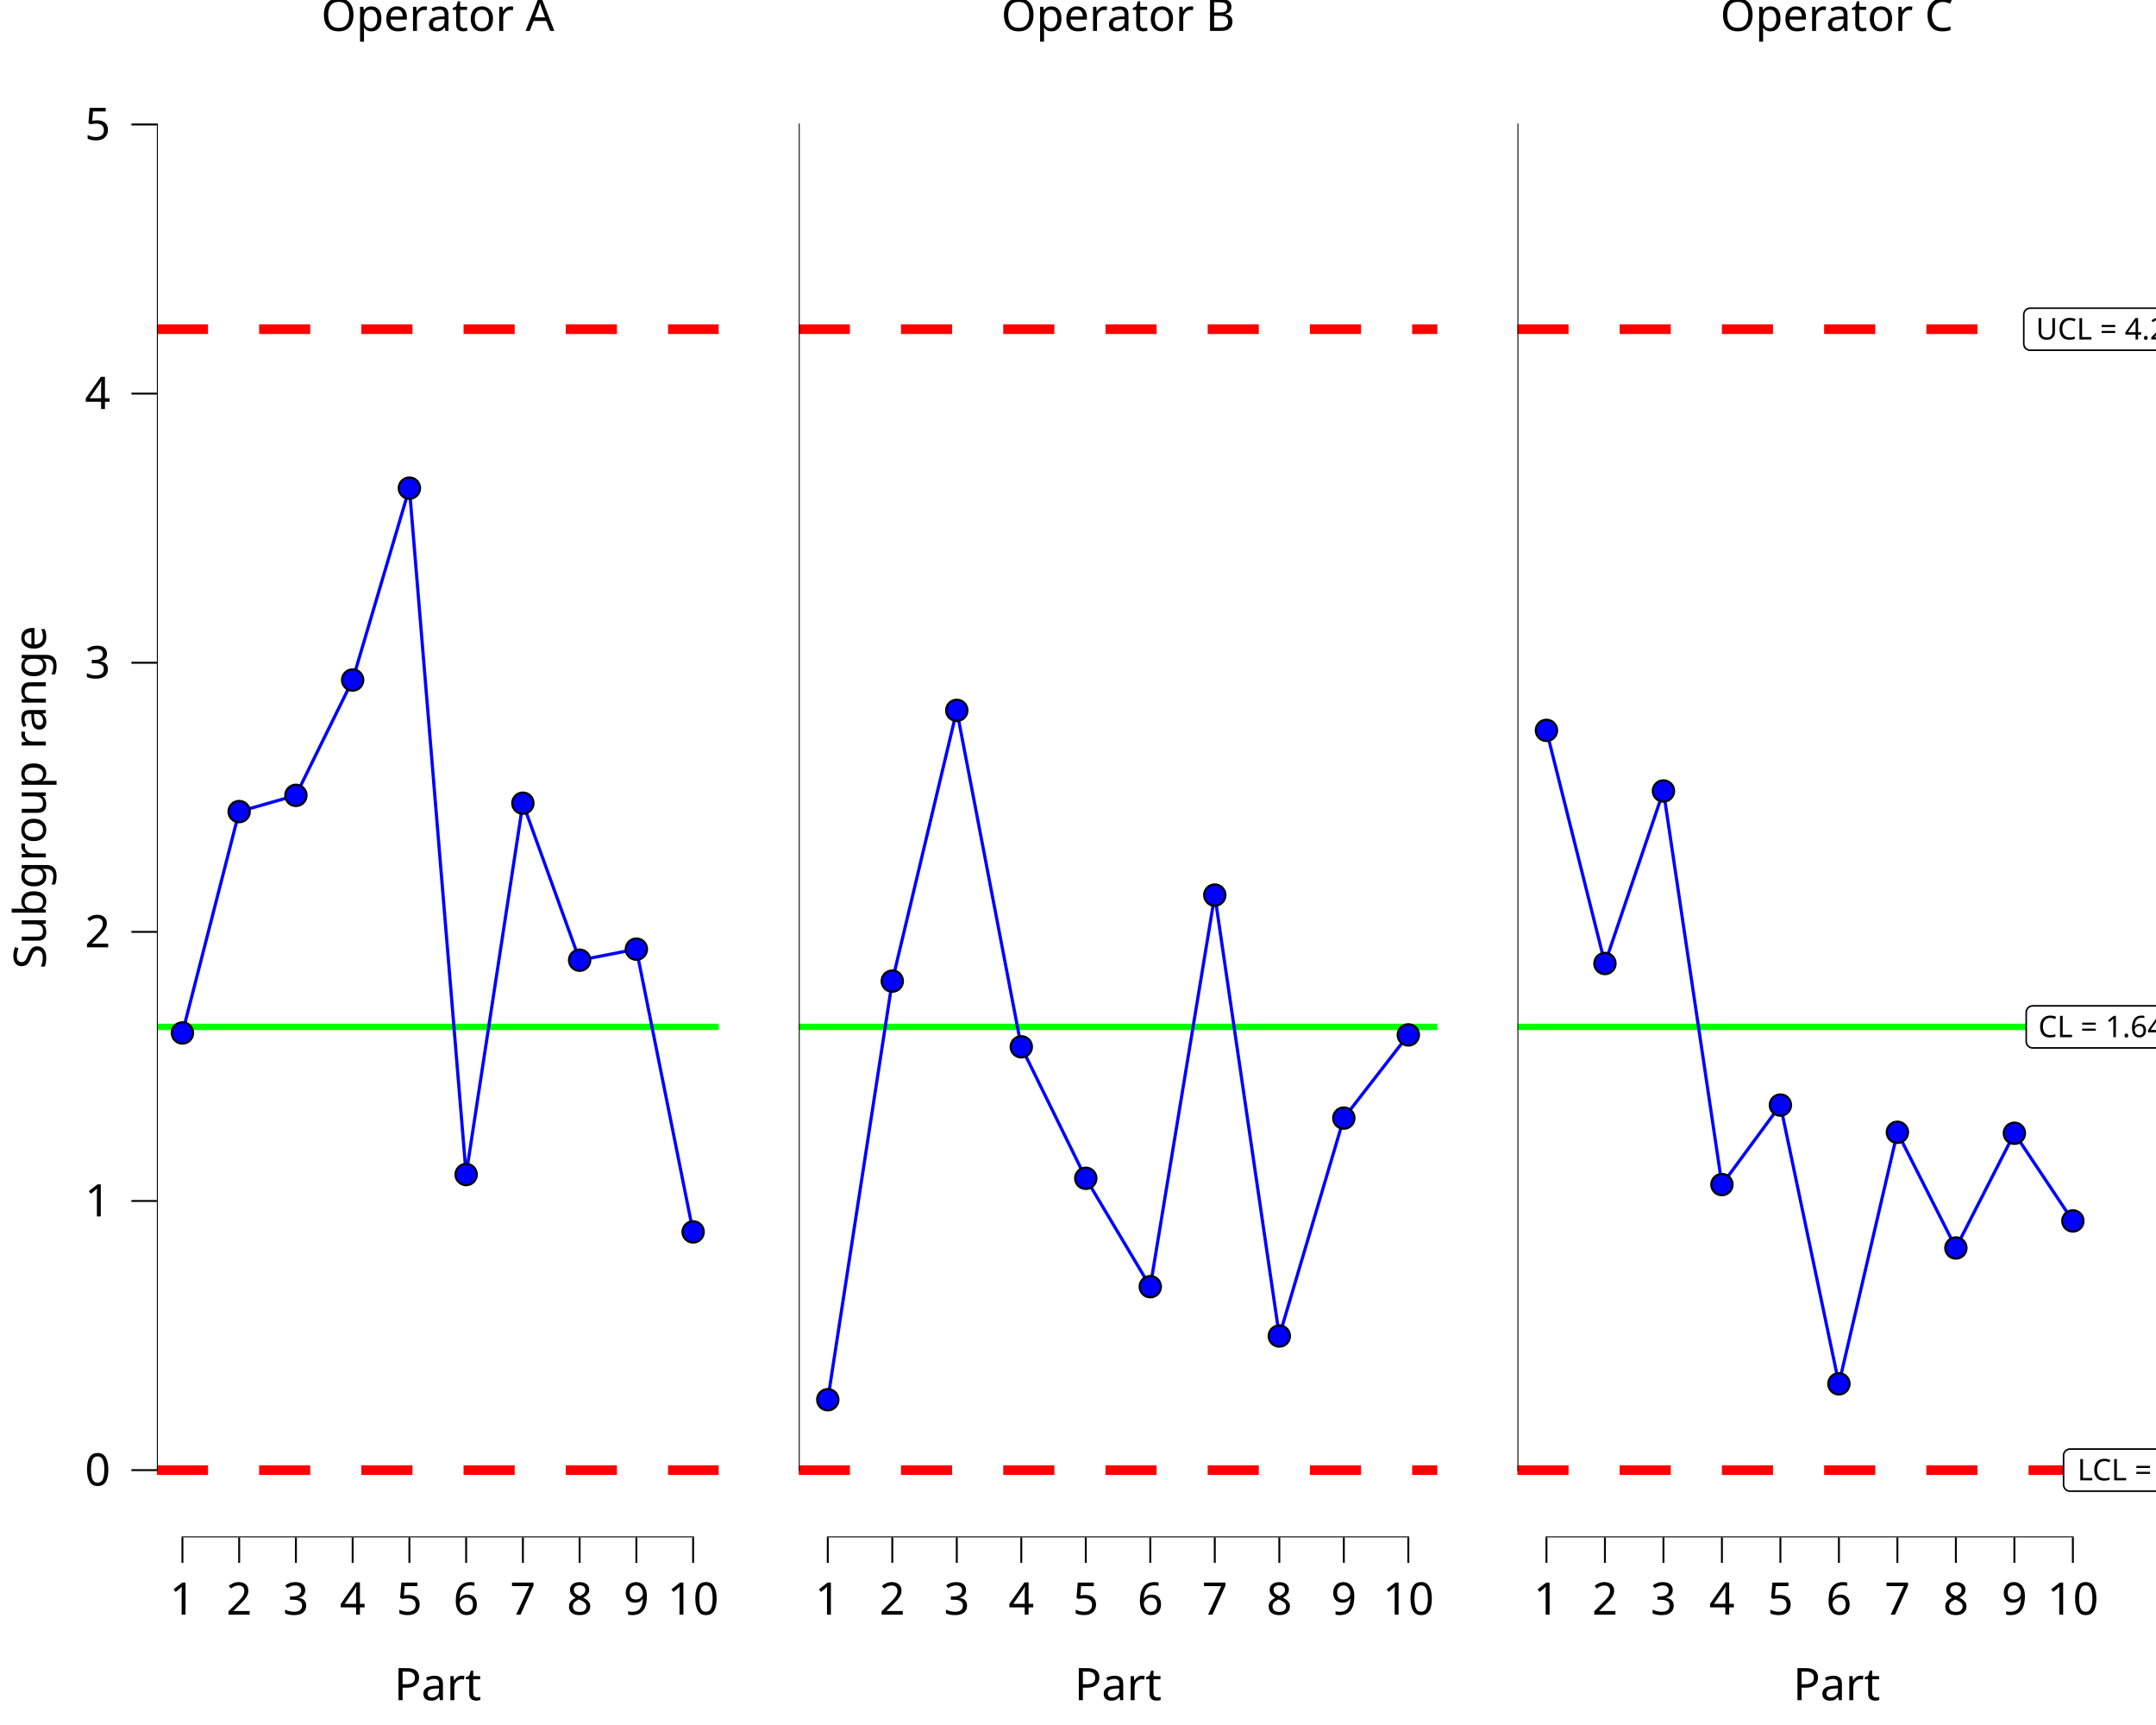
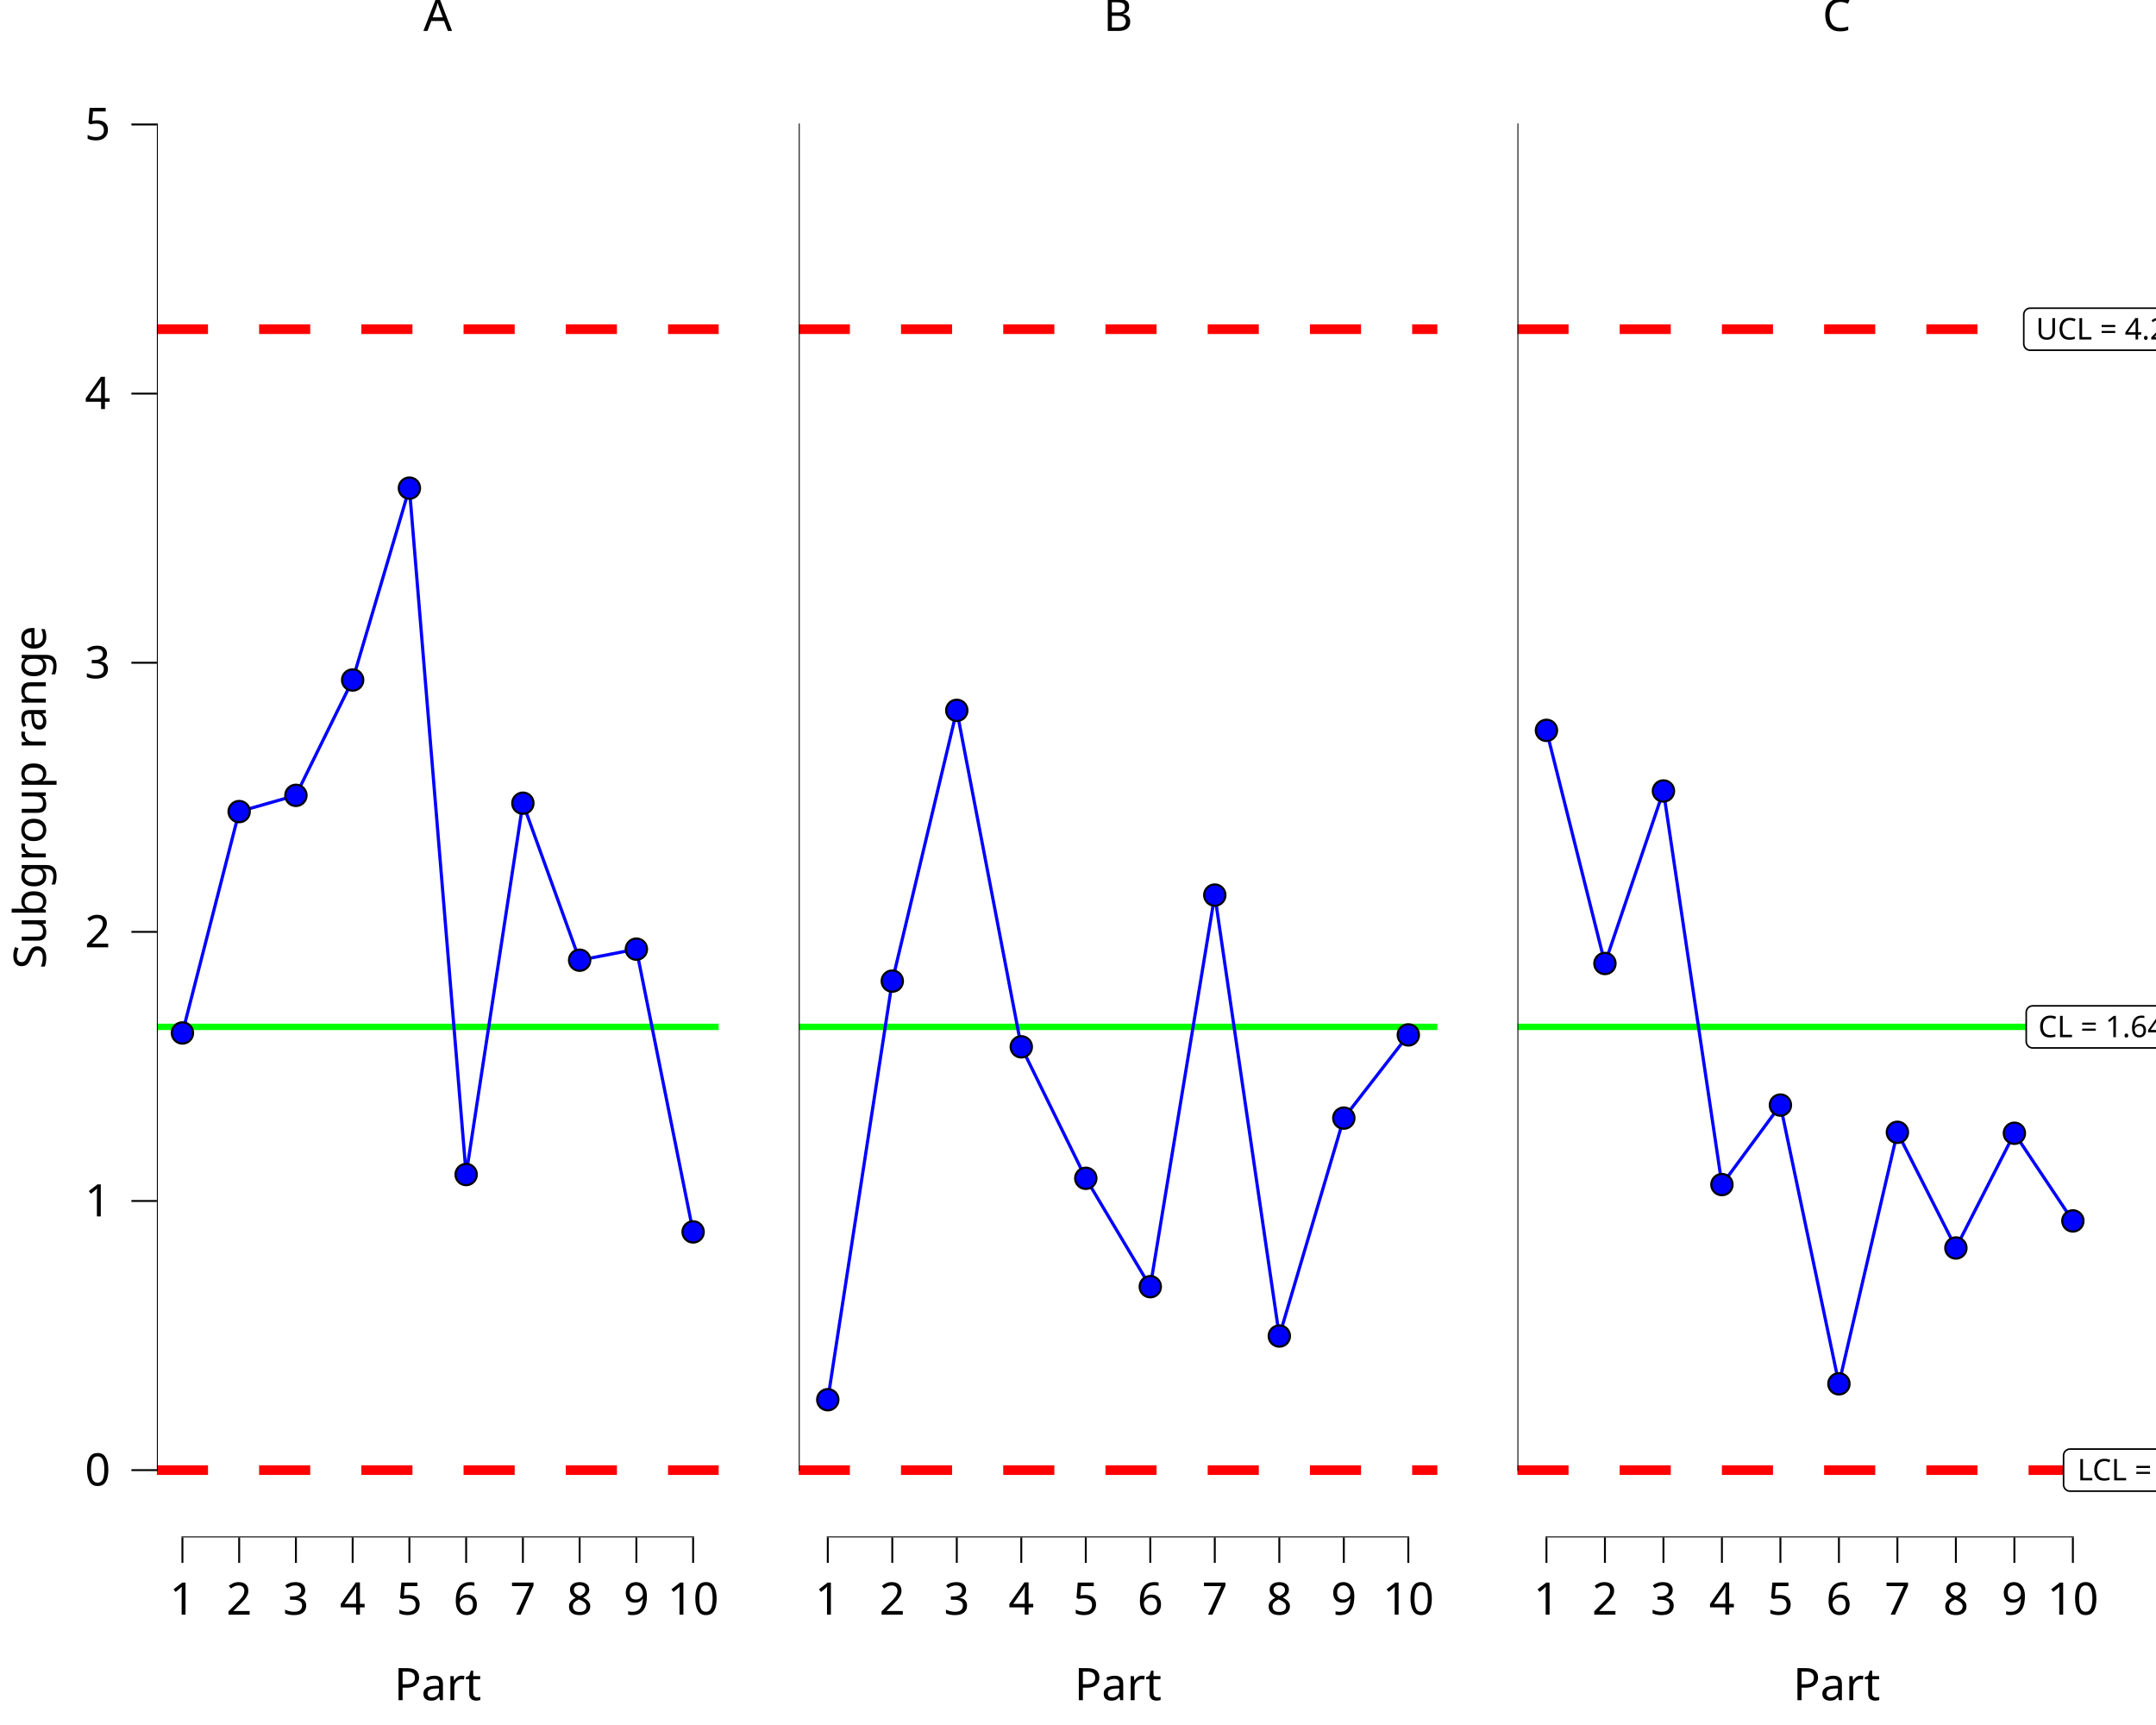
<svg xmlns="http://www.w3.org/2000/svg" class="svglite" data-engine-version="2.0" width="720.00pt" height="576.00pt" viewBox="0 0 720.00 576.00">
  <defs>
    <style type="text/css">
    .svglite line, .svglite polyline, .svglite polygon, .svglite path, .svglite rect, .svglite circle {
      fill: none;
      stroke: #000000;
      stroke-linecap: round;
      stroke-linejoin: round;
      stroke-miterlimit: 10.00;
    }
  </style>
  </defs>
  <rect width="100%" height="100%" style="stroke: none; fill: #FFFFFF;" />
  <defs>
    <clipPath id="cpMC4wMHw3MjAuMDB8MC4wMHw1NzYuMDA=">
      <rect x="0.00" y="0.00" width="720.00" height="576.00" />
    </clipPath>
  </defs>
  <g clip-path="url(#cpMC4wMHw3MjAuMDB8MC4wMHw1NzYuMDA=)">
</g>
  <defs>
    <clipPath id="cpMC4wMHwyNDAuMDB8MC4wMHw1NzYuMDA=">
      <rect x="0.00" y="0.00" width="240.00" height="576.00" />
    </clipPath>
  </defs>
  <g clip-path="url(#cpMC4wMHwyNDAuMDB8MC4wMHw1NzYuMDA=)">
    <rect x="0.00" y="0.00" width="240.00" height="576.00" style="stroke-width: 10.67; stroke: none;" />
  </g>
  <g clip-path="url(#cpMC4wMHw3MjAuMDB8MC4wMHw1NzYuMDA=)">
</g>
  <defs>
    <clipPath id="cpNTIuMzl8MjQwLjAwfDE5LjEwfDUxMy4zNQ==">
      <rect x="52.39" y="19.10" width="187.61" height="494.25" />
    </clipPath>
  </defs>
  <g clip-path="url(#cpNTIuMzl8MjQwLjAwfDE5LjEwfDUxMy4zNQ==)">
    <rect x="52.39" y="19.10" width="187.61" height="494.25" style="stroke-width: 10.67; stroke: none;" />
    <line x1="52.39" y1="342.89" x2="240.00" y2="342.89" style="stroke-width: 2.13; stroke: #00FF00; stroke-linecap: butt;" />
    <line x1="52.39" y1="109.93" x2="240.00" y2="109.93" style="stroke-width: 3.20; stroke: #FF0000; stroke-dasharray: 17.07,17.07; stroke-linecap: butt;" />
    <line x1="52.39" y1="490.89" x2="240.00" y2="490.89" style="stroke-width: 3.20; stroke: #FF0000; stroke-dasharray: 17.07,17.07; stroke-linecap: butt;" />
    <polyline points="60.92,344.92 79.87,271.00 98.82,265.58 117.77,227.06 136.72,162.99 155.67,392.19 174.62,268.20 193.57,320.62 212.52,316.93 231.47,411.35 " style="stroke-width: 1.07; stroke: #0000FF; stroke-linecap: butt;" />
    <line x1="60.60" y1="513.35" x2="231.79" y2="513.35" style="stroke-width: 0.64; stroke-linecap: butt;" />
    <line x1="52.39" y1="491.20" x2="52.39" y2="41.25" style="stroke-width: 0.64; stroke-linecap: butt;" />
    <circle cx="60.92" cy="344.92" r="3.56" style="stroke-width: 0.71; fill: #0000FF;" />
    <circle cx="79.87" cy="271.00" r="3.56" style="stroke-width: 0.71; fill: #0000FF;" />
    <circle cx="98.82" cy="265.58" r="3.56" style="stroke-width: 0.71; fill: #0000FF;" />
    <circle cx="117.77" cy="227.06" r="3.56" style="stroke-width: 0.71; fill: #0000FF;" />
    <circle cx="136.72" cy="162.99" r="3.56" style="stroke-width: 0.71; fill: #0000FF;" />
    <circle cx="155.67" cy="392.19" r="3.56" style="stroke-width: 0.71; fill: #0000FF;" />
    <circle cx="174.62" cy="268.20" r="3.56" style="stroke-width: 0.71; fill: #0000FF;" />
    <circle cx="193.57" cy="320.62" r="3.56" style="stroke-width: 0.71; fill: #0000FF;" />
    <circle cx="212.52" cy="316.93" r="3.56" style="stroke-width: 0.71; fill: #0000FF;" />
    <circle cx="231.47" cy="411.35" r="3.56" style="stroke-width: 0.71; fill: #0000FF;" />
    <rect x="52.39" y="19.10" width="187.61" height="494.25" style="stroke-width: 0.00; stroke: none;" />
  </g>
  <g clip-path="url(#cpMC4wMHw3MjAuMDB8MC4wMHw1NzYuMDA=)">
    <polyline points="52.39,513.35 52.39,19.10 " style="stroke-width: 0.00; stroke: none; stroke-linecap: butt;" />
    <text x="36.91" y="496.05" text-anchor="end" style="font-size: 15.00px; font-family: sans;" textLength="8.34px" lengthAdjust="spacingAndGlyphs">0</text>
    <text x="36.91" y="406.18" text-anchor="end" style="font-size: 15.00px; font-family: sans;" textLength="8.34px" lengthAdjust="spacingAndGlyphs">1</text>
    <text x="36.91" y="316.32" text-anchor="end" style="font-size: 15.00px; font-family: sans;" textLength="8.34px" lengthAdjust="spacingAndGlyphs">2</text>
    <text x="36.91" y="226.46" text-anchor="end" style="font-size: 15.00px; font-family: sans;" textLength="8.34px" lengthAdjust="spacingAndGlyphs">3</text>
    <text x="36.91" y="136.59" text-anchor="end" style="font-size: 15.00px; font-family: sans;" textLength="8.34px" lengthAdjust="spacingAndGlyphs">4</text>
    <text x="36.91" y="46.73" text-anchor="end" style="font-size: 15.00px; font-family: sans;" textLength="8.34px" lengthAdjust="spacingAndGlyphs">5</text>
    <polyline points="43.88,490.89 52.39,490.89 " style="stroke-width: 0.64; stroke-linecap: butt;" />
    <polyline points="43.88,401.02 52.39,401.02 " style="stroke-width: 0.64; stroke-linecap: butt;" />
    <polyline points="43.88,311.16 52.39,311.16 " style="stroke-width: 0.64; stroke-linecap: butt;" />
    <polyline points="43.88,221.30 52.39,221.30 " style="stroke-width: 0.64; stroke-linecap: butt;" />
    <polyline points="43.88,131.43 52.39,131.43 " style="stroke-width: 0.64; stroke-linecap: butt;" />
    <polyline points="43.88,41.57 52.39,41.57 " style="stroke-width: 0.64; stroke-linecap: butt;" />
    <polyline points="52.39,513.35 240.00,513.35 " style="stroke-width: 0.00; stroke: none; stroke-linecap: butt;" />
    <polyline points="60.92,521.85 60.92,513.35 " style="stroke-width: 0.64; stroke-linecap: butt;" />
    <polyline points="79.87,521.85 79.87,513.35 " style="stroke-width: 0.64; stroke-linecap: butt;" />
    <polyline points="98.82,521.85 98.82,513.35 " style="stroke-width: 0.64; stroke-linecap: butt;" />
    <polyline points="117.77,521.85 117.77,513.35 " style="stroke-width: 0.64; stroke-linecap: butt;" />
    <polyline points="136.72,521.85 136.72,513.35 " style="stroke-width: 0.64; stroke-linecap: butt;" />
    <polyline points="155.67,521.85 155.67,513.35 " style="stroke-width: 0.64; stroke-linecap: butt;" />
    <polyline points="174.62,521.85 174.62,513.35 " style="stroke-width: 0.64; stroke-linecap: butt;" />
    <polyline points="193.57,521.85 193.57,513.35 " style="stroke-width: 0.64; stroke-linecap: butt;" />
    <polyline points="212.52,521.85 212.52,513.35 " style="stroke-width: 0.64; stroke-linecap: butt;" />
    <polyline points="231.47,521.85 231.47,513.35 " style="stroke-width: 0.64; stroke-linecap: butt;" />
    <text x="60.92" y="539.15" text-anchor="middle" style="font-size: 15.00px; font-family: sans;" textLength="8.34px" lengthAdjust="spacingAndGlyphs">1</text>
    <text x="79.87" y="539.15" text-anchor="middle" style="font-size: 15.00px; font-family: sans;" textLength="8.34px" lengthAdjust="spacingAndGlyphs">2</text>
    <text x="98.82" y="539.15" text-anchor="middle" style="font-size: 15.00px; font-family: sans;" textLength="8.34px" lengthAdjust="spacingAndGlyphs">3</text>
    <text x="117.77" y="539.15" text-anchor="middle" style="font-size: 15.00px; font-family: sans;" textLength="8.34px" lengthAdjust="spacingAndGlyphs">4</text>
    <text x="136.72" y="539.15" text-anchor="middle" style="font-size: 15.00px; font-family: sans;" textLength="8.34px" lengthAdjust="spacingAndGlyphs">5</text>
    <text x="155.67" y="539.15" text-anchor="middle" style="font-size: 15.00px; font-family: sans;" textLength="8.34px" lengthAdjust="spacingAndGlyphs">6</text>
    <text x="174.62" y="539.15" text-anchor="middle" style="font-size: 15.00px; font-family: sans;" textLength="8.34px" lengthAdjust="spacingAndGlyphs">7</text>
    <text x="193.57" y="539.15" text-anchor="middle" style="font-size: 15.00px; font-family: sans;" textLength="8.34px" lengthAdjust="spacingAndGlyphs">8</text>
    <text x="212.52" y="539.15" text-anchor="middle" style="font-size: 15.00px; font-family: sans;" textLength="8.34px" lengthAdjust="spacingAndGlyphs">9</text>
    <text x="231.47" y="539.15" text-anchor="middle" style="font-size: 15.00px; font-family: sans;" textLength="16.69px" lengthAdjust="spacingAndGlyphs">10</text>
    <text x="146.19" y="567.72" text-anchor="middle" style="font-size: 15.00px; font-family: sans;" textLength="27.51px" lengthAdjust="spacingAndGlyphs">Part</text>
    <text transform="translate(15.30,266.23) rotate(-90)" text-anchor="middle" style="font-size: 15.00px; font-family: sans;" textLength="107.60px" lengthAdjust="spacingAndGlyphs">Subgroup range</text>
-     <text x="146.19" y="10.32" text-anchor="middle" style="font-size: 15.00px; font-family: sans;" textLength="73.38px" lengthAdjust="spacingAndGlyphs">Operator A</text>
+     <text x="146.19" y="10.32" text-anchor="middle" style="font-size: 15.00px; font-family: sans;" textLength="10.01px" lengthAdjust="spacingAndGlyphs">A</text>
  </g>
  <defs>
    <clipPath id="cpMjQwLjAwfDQ4MC4wMHwwLjAwfDU3Ni4wMA==">
      <rect x="240.00" y="0.00" width="240.00" height="576.00" />
    </clipPath>
  </defs>
  <g clip-path="url(#cpMjQwLjAwfDQ4MC4wMHwwLjAwfDU3Ni4wMA==)">
    <rect x="240.00" y="0.00" width="240.00" height="576.00" style="stroke-width: 10.67; stroke: none;" />
  </g>
  <g clip-path="url(#cpMC4wMHw3MjAuMDB8MC4wMHw1NzYuMDA=)">
</g>
  <defs>
    <clipPath id="cpMjY2Ljc1fDQ4MC4wMHwxOS4xMHw1MTMuMzU=">
      <rect x="266.75" y="19.10" width="213.25" height="494.25" />
    </clipPath>
  </defs>
  <g clip-path="url(#cpMjY2Ljc1fDQ4MC4wMHwxOS4xMHw1MTMuMzU=)">
    <rect x="266.75" y="19.10" width="213.25" height="494.25" style="stroke-width: 10.67; stroke: none;" />
    <line x1="266.75" y1="342.89" x2="480.00" y2="342.89" style="stroke-width: 2.13; stroke: #00FF00; stroke-linecap: butt;" />
    <line x1="266.75" y1="109.93" x2="480.00" y2="109.93" style="stroke-width: 3.20; stroke: #FF0000; stroke-dasharray: 17.07,17.07; stroke-linecap: butt;" />
    <line x1="266.75" y1="490.89" x2="480.00" y2="490.89" style="stroke-width: 3.20; stroke: #FF0000; stroke-dasharray: 17.07,17.07; stroke-linecap: butt;" />
    <polyline points="276.44,467.38 297.98,327.60 319.52,237.20 341.06,349.55 362.60,393.45 384.14,429.64 405.68,298.88 427.23,446.12 448.77,373.35 470.31,345.57 " style="stroke-width: 1.07; stroke: #0000FF; stroke-linecap: butt;" />
    <line x1="276.12" y1="513.35" x2="470.63" y2="513.35" style="stroke-width: 0.64; stroke-linecap: butt;" />
    <line x1="266.75" y1="491.20" x2="266.75" y2="41.25" style="stroke-width: 0.64; stroke-linecap: butt;" />
    <circle cx="276.44" cy="467.38" r="3.56" style="stroke-width: 0.71; fill: #0000FF;" />
    <circle cx="297.98" cy="327.60" r="3.56" style="stroke-width: 0.71; fill: #0000FF;" />
    <circle cx="319.52" cy="237.20" r="3.56" style="stroke-width: 0.71; fill: #0000FF;" />
    <circle cx="341.06" cy="349.55" r="3.56" style="stroke-width: 0.71; fill: #0000FF;" />
    <circle cx="362.60" cy="393.45" r="3.56" style="stroke-width: 0.71; fill: #0000FF;" />
    <circle cx="384.14" cy="429.64" r="3.56" style="stroke-width: 0.71; fill: #0000FF;" />
    <circle cx="405.68" cy="298.88" r="3.56" style="stroke-width: 0.71; fill: #0000FF;" />
    <circle cx="427.23" cy="446.12" r="3.56" style="stroke-width: 0.71; fill: #0000FF;" />
    <circle cx="448.77" cy="373.35" r="3.56" style="stroke-width: 0.71; fill: #0000FF;" />
    <circle cx="470.31" cy="345.57" r="3.56" style="stroke-width: 0.71; fill: #0000FF;" />
    <rect x="266.75" y="19.10" width="213.25" height="494.25" style="stroke-width: 0.00; stroke: none;" />
  </g>
  <g clip-path="url(#cpMC4wMHw3MjAuMDB8MC4wMHw1NzYuMDA=)">
    <polyline points="266.75,513.35 480.00,513.35 " style="stroke-width: 0.00; stroke: none; stroke-linecap: butt;" />
    <polyline points="276.44,521.85 276.44,513.35 " style="stroke-width: 0.64; stroke-linecap: butt;" />
    <polyline points="297.98,521.85 297.98,513.35 " style="stroke-width: 0.64; stroke-linecap: butt;" />
    <polyline points="319.52,521.85 319.52,513.35 " style="stroke-width: 0.64; stroke-linecap: butt;" />
    <polyline points="341.06,521.85 341.06,513.35 " style="stroke-width: 0.64; stroke-linecap: butt;" />
    <polyline points="362.60,521.85 362.60,513.35 " style="stroke-width: 0.64; stroke-linecap: butt;" />
    <polyline points="384.14,521.85 384.14,513.35 " style="stroke-width: 0.64; stroke-linecap: butt;" />
    <polyline points="405.68,521.85 405.68,513.35 " style="stroke-width: 0.64; stroke-linecap: butt;" />
    <polyline points="427.23,521.85 427.23,513.35 " style="stroke-width: 0.64; stroke-linecap: butt;" />
    <polyline points="448.77,521.85 448.77,513.35 " style="stroke-width: 0.64; stroke-linecap: butt;" />
    <polyline points="470.31,521.85 470.31,513.35 " style="stroke-width: 0.64; stroke-linecap: butt;" />
    <text x="276.44" y="539.15" text-anchor="middle" style="font-size: 15.00px; font-family: sans;" textLength="8.34px" lengthAdjust="spacingAndGlyphs">1</text>
    <text x="297.98" y="539.15" text-anchor="middle" style="font-size: 15.00px; font-family: sans;" textLength="8.34px" lengthAdjust="spacingAndGlyphs">2</text>
    <text x="319.52" y="539.15" text-anchor="middle" style="font-size: 15.00px; font-family: sans;" textLength="8.34px" lengthAdjust="spacingAndGlyphs">3</text>
    <text x="341.06" y="539.15" text-anchor="middle" style="font-size: 15.00px; font-family: sans;" textLength="8.34px" lengthAdjust="spacingAndGlyphs">4</text>
    <text x="362.60" y="539.15" text-anchor="middle" style="font-size: 15.00px; font-family: sans;" textLength="8.34px" lengthAdjust="spacingAndGlyphs">5</text>
    <text x="384.14" y="539.15" text-anchor="middle" style="font-size: 15.00px; font-family: sans;" textLength="8.34px" lengthAdjust="spacingAndGlyphs">6</text>
    <text x="405.68" y="539.15" text-anchor="middle" style="font-size: 15.00px; font-family: sans;" textLength="8.34px" lengthAdjust="spacingAndGlyphs">7</text>
    <text x="427.23" y="539.15" text-anchor="middle" style="font-size: 15.00px; font-family: sans;" textLength="8.34px" lengthAdjust="spacingAndGlyphs">8</text>
    <text x="448.77" y="539.15" text-anchor="middle" style="font-size: 15.00px; font-family: sans;" textLength="8.34px" lengthAdjust="spacingAndGlyphs">9</text>
    <text x="470.31" y="539.15" text-anchor="middle" style="font-size: 15.00px; font-family: sans;" textLength="16.69px" lengthAdjust="spacingAndGlyphs">10</text>
    <text x="373.37" y="567.72" text-anchor="middle" style="font-size: 15.00px; font-family: sans;" textLength="27.51px" lengthAdjust="spacingAndGlyphs">Part</text>
-     <text x="373.37" y="10.32" text-anchor="middle" style="font-size: 15.00px; font-family: sans;" textLength="73.38px" lengthAdjust="spacingAndGlyphs">Operator B</text>
+     <text x="373.37" y="10.32" text-anchor="middle" style="font-size: 15.00px; font-family: sans;" textLength="10.01px" lengthAdjust="spacingAndGlyphs">B</text>
  </g>
  <defs>
    <clipPath id="cpNDgwLjAwfDcyMC4wMHwwLjAwfDU3Ni4wMA==">
      <rect x="480.00" y="0.00" width="240.00" height="576.00" />
    </clipPath>
  </defs>
  <g clip-path="url(#cpNDgwLjAwfDcyMC4wMHwwLjAwfDU3Ni4wMA==)">
    <rect x="480.00" y="0.00" width="240.00" height="576.00" style="stroke-width: 10.67; stroke: none;" />
  </g>
  <g clip-path="url(#cpMC4wMHw3MjAuMDB8MC4wMHw1NzYuMDA=)">
</g>
  <defs>
    <clipPath id="cpNTA2Ljc1fDcyMC4wMHwxOS4xMHw1MTMuMzU=">
      <rect x="506.75" y="19.10" width="213.25" height="494.25" />
    </clipPath>
  </defs>
  <g clip-path="url(#cpNTA2Ljc1fDcyMC4wMHwxOS4xMHw1MTMuMzU=)">
    <rect x="506.75" y="19.10" width="213.25" height="494.25" style="stroke-width: 10.67; stroke: none;" />
    <line x1="506.75" y1="342.89" x2="720.00" y2="342.89" style="stroke-width: 2.13; stroke: #00FF00; stroke-linecap: butt;" />
    <line x1="506.75" y1="109.93" x2="720.00" y2="109.93" style="stroke-width: 3.20; stroke: #FF0000; stroke-dasharray: 17.07,17.07; stroke-linecap: butt;" />
    <line x1="506.75" y1="490.89" x2="720.00" y2="490.89" style="stroke-width: 3.20; stroke: #FF0000; stroke-dasharray: 17.07,17.07; stroke-linecap: butt;" />
    <polygon points="678.82,349.92 741.79,349.92 741.70,349.92 742.05,349.90 742.39,349.84 742.72,349.71 743.02,349.54 743.29,349.32 743.52,349.06 743.70,348.76 743.84,348.44 743.92,348.11 743.95,347.76 743.95,347.76 743.95,338.03 743.95,338.03 743.92,337.68 743.84,337.34 743.70,337.02 743.52,336.73 743.29,336.47 743.02,336.25 742.72,336.08 742.39,335.95 742.05,335.88 741.79,335.87 678.82,335.87 679.08,335.88 678.74,335.87 678.39,335.91 678.06,336.01 677.74,336.16 677.46,336.35 677.21,336.59 677.00,336.87 676.84,337.18 676.73,337.51 676.67,337.85 676.66,338.03 676.66,347.76 676.67,347.59 676.67,347.93 676.73,348.28 676.84,348.61 677.00,348.92 677.21,349.19 677.46,349.43 677.74,349.63 678.06,349.78 678.39,349.88 678.74,349.92 " style="stroke-width: 0.53; fill: #FFFFFF;" />
    <text x="710.31" y="346.32" text-anchor="middle" style="font-size: 9.96px; font-family: sans;" textLength="60.09px" lengthAdjust="spacingAndGlyphs">CL = 1.64685</text>
    <polygon points="678.00,116.95 742.62,116.95 742.53,116.95 742.88,116.94 743.22,116.87 743.54,116.75 743.84,116.57 744.11,116.35 744.34,116.09 744.53,115.80 744.67,115.48 744.75,115.14 744.78,114.79 744.78,114.79 744.78,105.06 744.78,105.06 744.75,104.71 744.67,104.38 744.53,104.06 744.34,103.76 744.11,103.50 743.84,103.28 743.54,103.11 743.22,102.99 742.88,102.92 742.62,102.90 678.00,102.90 678.26,102.92 677.91,102.90 677.56,102.94 677.23,103.04 676.92,103.19 676.63,103.39 676.38,103.63 676.17,103.91 676.01,104.21 675.90,104.54 675.84,104.89 675.84,105.06 675.84,114.79 675.84,114.62 675.84,114.97 675.90,115.31 676.01,115.64 676.17,115.95 676.38,116.23 676.63,116.47 676.92,116.66 677.23,116.81 677.56,116.91 677.91,116.95 " style="stroke-width: 0.53; fill: #FFFFFF;" />
    <text x="710.31" y="113.35" text-anchor="middle" style="font-size: 9.96px; font-family: sans;" textLength="61.74px" lengthAdjust="spacingAndGlyphs">UCL = 4.2393</text>
    <polygon points="691.29,497.91 729.33,497.91 729.24,497.91 729.59,497.90 729.93,497.83 730.25,497.70 730.56,497.53 730.82,497.31 731.06,497.05 731.24,496.76 731.38,496.44 731.46,496.10 731.49,495.75 731.49,495.75 731.49,486.02 731.49,486.02 731.46,485.67 731.38,485.33 731.24,485.01 731.06,484.72 730.82,484.46 730.56,484.24 730.25,484.07 729.93,483.94 729.59,483.87 729.33,483.86 691.29,483.86 691.55,483.87 691.20,483.86 690.85,483.90 690.52,484.00 690.21,484.15 689.92,484.35 689.67,484.59 689.46,484.86 689.30,485.17 689.19,485.50 689.13,485.84 689.13,486.02 689.13,495.75 689.13,495.58 689.13,495.93 689.19,496.27 689.30,496.60 689.46,496.91 689.67,497.18 689.92,497.42 690.21,497.62 690.52,497.77 690.85,497.87 691.20,497.91 " style="stroke-width: 0.53; fill: #FFFFFF;" />
    <text x="710.31" y="494.31" text-anchor="middle" style="font-size: 9.96px; font-family: sans;" textLength="35.16px" lengthAdjust="spacingAndGlyphs">LCL = 0</text>
    <polyline points="516.44,243.88 535.97,321.72 555.51,264.12 575.04,395.55 594.57,369.00 614.11,462.08 633.64,378.09 653.17,416.72 672.71,378.41 692.24,407.68 " style="stroke-width: 1.07; stroke: #0000FF; stroke-linecap: butt;" />
    <line x1="516.12" y1="513.35" x2="692.56" y2="513.35" style="stroke-width: 0.64; stroke-linecap: butt;" />
    <line x1="506.75" y1="491.20" x2="506.75" y2="41.25" style="stroke-width: 0.64; stroke-linecap: butt;" />
    <circle cx="516.44" cy="243.88" r="3.56" style="stroke-width: 0.71; fill: #0000FF;" />
    <circle cx="535.97" cy="321.72" r="3.56" style="stroke-width: 0.71; fill: #0000FF;" />
    <circle cx="555.51" cy="264.12" r="3.56" style="stroke-width: 0.71; fill: #0000FF;" />
    <circle cx="575.04" cy="395.55" r="3.56" style="stroke-width: 0.71; fill: #0000FF;" />
    <circle cx="594.57" cy="369.00" r="3.56" style="stroke-width: 0.71; fill: #0000FF;" />
    <circle cx="614.11" cy="462.08" r="3.56" style="stroke-width: 0.71; fill: #0000FF;" />
    <circle cx="633.64" cy="378.09" r="3.56" style="stroke-width: 0.71; fill: #0000FF;" />
    <circle cx="653.17" cy="416.72" r="3.56" style="stroke-width: 0.71; fill: #0000FF;" />
    <circle cx="672.71" cy="378.41" r="3.56" style="stroke-width: 0.71; fill: #0000FF;" />
    <circle cx="692.24" cy="407.68" r="3.56" style="stroke-width: 0.71; fill: #0000FF;" />
    <rect x="506.75" y="19.10" width="213.25" height="494.25" style="stroke-width: 0.00; stroke: none;" />
  </g>
  <g clip-path="url(#cpMC4wMHw3MjAuMDB8MC4wMHw1NzYuMDA=)">
    <polyline points="506.75,513.35 720.00,513.35 " style="stroke-width: 0.00; stroke: none; stroke-linecap: butt;" />
    <polyline points="516.44,521.85 516.44,513.35 " style="stroke-width: 0.64; stroke-linecap: butt;" />
    <polyline points="535.97,521.85 535.97,513.35 " style="stroke-width: 0.64; stroke-linecap: butt;" />
    <polyline points="555.51,521.85 555.51,513.35 " style="stroke-width: 0.64; stroke-linecap: butt;" />
    <polyline points="575.04,521.85 575.04,513.35 " style="stroke-width: 0.64; stroke-linecap: butt;" />
    <polyline points="594.57,521.85 594.57,513.35 " style="stroke-width: 0.64; stroke-linecap: butt;" />
    <polyline points="614.11,521.85 614.11,513.35 " style="stroke-width: 0.64; stroke-linecap: butt;" />
    <polyline points="633.64,521.85 633.64,513.35 " style="stroke-width: 0.64; stroke-linecap: butt;" />
    <polyline points="653.17,521.85 653.17,513.35 " style="stroke-width: 0.64; stroke-linecap: butt;" />
    <polyline points="672.71,521.85 672.71,513.35 " style="stroke-width: 0.64; stroke-linecap: butt;" />
    <polyline points="692.24,521.85 692.24,513.35 " style="stroke-width: 0.64; stroke-linecap: butt;" />
    <text x="516.44" y="539.15" text-anchor="middle" style="font-size: 15.00px; font-family: sans;" textLength="8.34px" lengthAdjust="spacingAndGlyphs">1</text>
    <text x="535.97" y="539.15" text-anchor="middle" style="font-size: 15.00px; font-family: sans;" textLength="8.34px" lengthAdjust="spacingAndGlyphs">2</text>
    <text x="555.51" y="539.15" text-anchor="middle" style="font-size: 15.00px; font-family: sans;" textLength="8.34px" lengthAdjust="spacingAndGlyphs">3</text>
    <text x="575.04" y="539.15" text-anchor="middle" style="font-size: 15.00px; font-family: sans;" textLength="8.34px" lengthAdjust="spacingAndGlyphs">4</text>
    <text x="594.57" y="539.15" text-anchor="middle" style="font-size: 15.00px; font-family: sans;" textLength="8.34px" lengthAdjust="spacingAndGlyphs">5</text>
    <text x="614.11" y="539.15" text-anchor="middle" style="font-size: 15.00px; font-family: sans;" textLength="8.34px" lengthAdjust="spacingAndGlyphs">6</text>
    <text x="633.64" y="539.15" text-anchor="middle" style="font-size: 15.00px; font-family: sans;" textLength="8.34px" lengthAdjust="spacingAndGlyphs">7</text>
    <text x="653.17" y="539.15" text-anchor="middle" style="font-size: 15.00px; font-family: sans;" textLength="8.34px" lengthAdjust="spacingAndGlyphs">8</text>
    <text x="672.71" y="539.15" text-anchor="middle" style="font-size: 15.00px; font-family: sans;" textLength="8.34px" lengthAdjust="spacingAndGlyphs">9</text>
    <text x="692.24" y="539.15" text-anchor="middle" style="font-size: 15.00px; font-family: sans;" textLength="16.69px" lengthAdjust="spacingAndGlyphs">10</text>
    <text x="613.37" y="567.72" text-anchor="middle" style="font-size: 15.00px; font-family: sans;" textLength="27.51px" lengthAdjust="spacingAndGlyphs">Part</text>
-     <text x="613.37" y="10.32" text-anchor="middle" style="font-size: 15.00px; font-family: sans;" textLength="74.20px" lengthAdjust="spacingAndGlyphs">Operator C</text>
+     <text x="613.37" y="10.32" text-anchor="middle" style="font-size: 15.00px; font-family: sans;" textLength="10.84px" lengthAdjust="spacingAndGlyphs">C</text>
  </g>
</svg>
